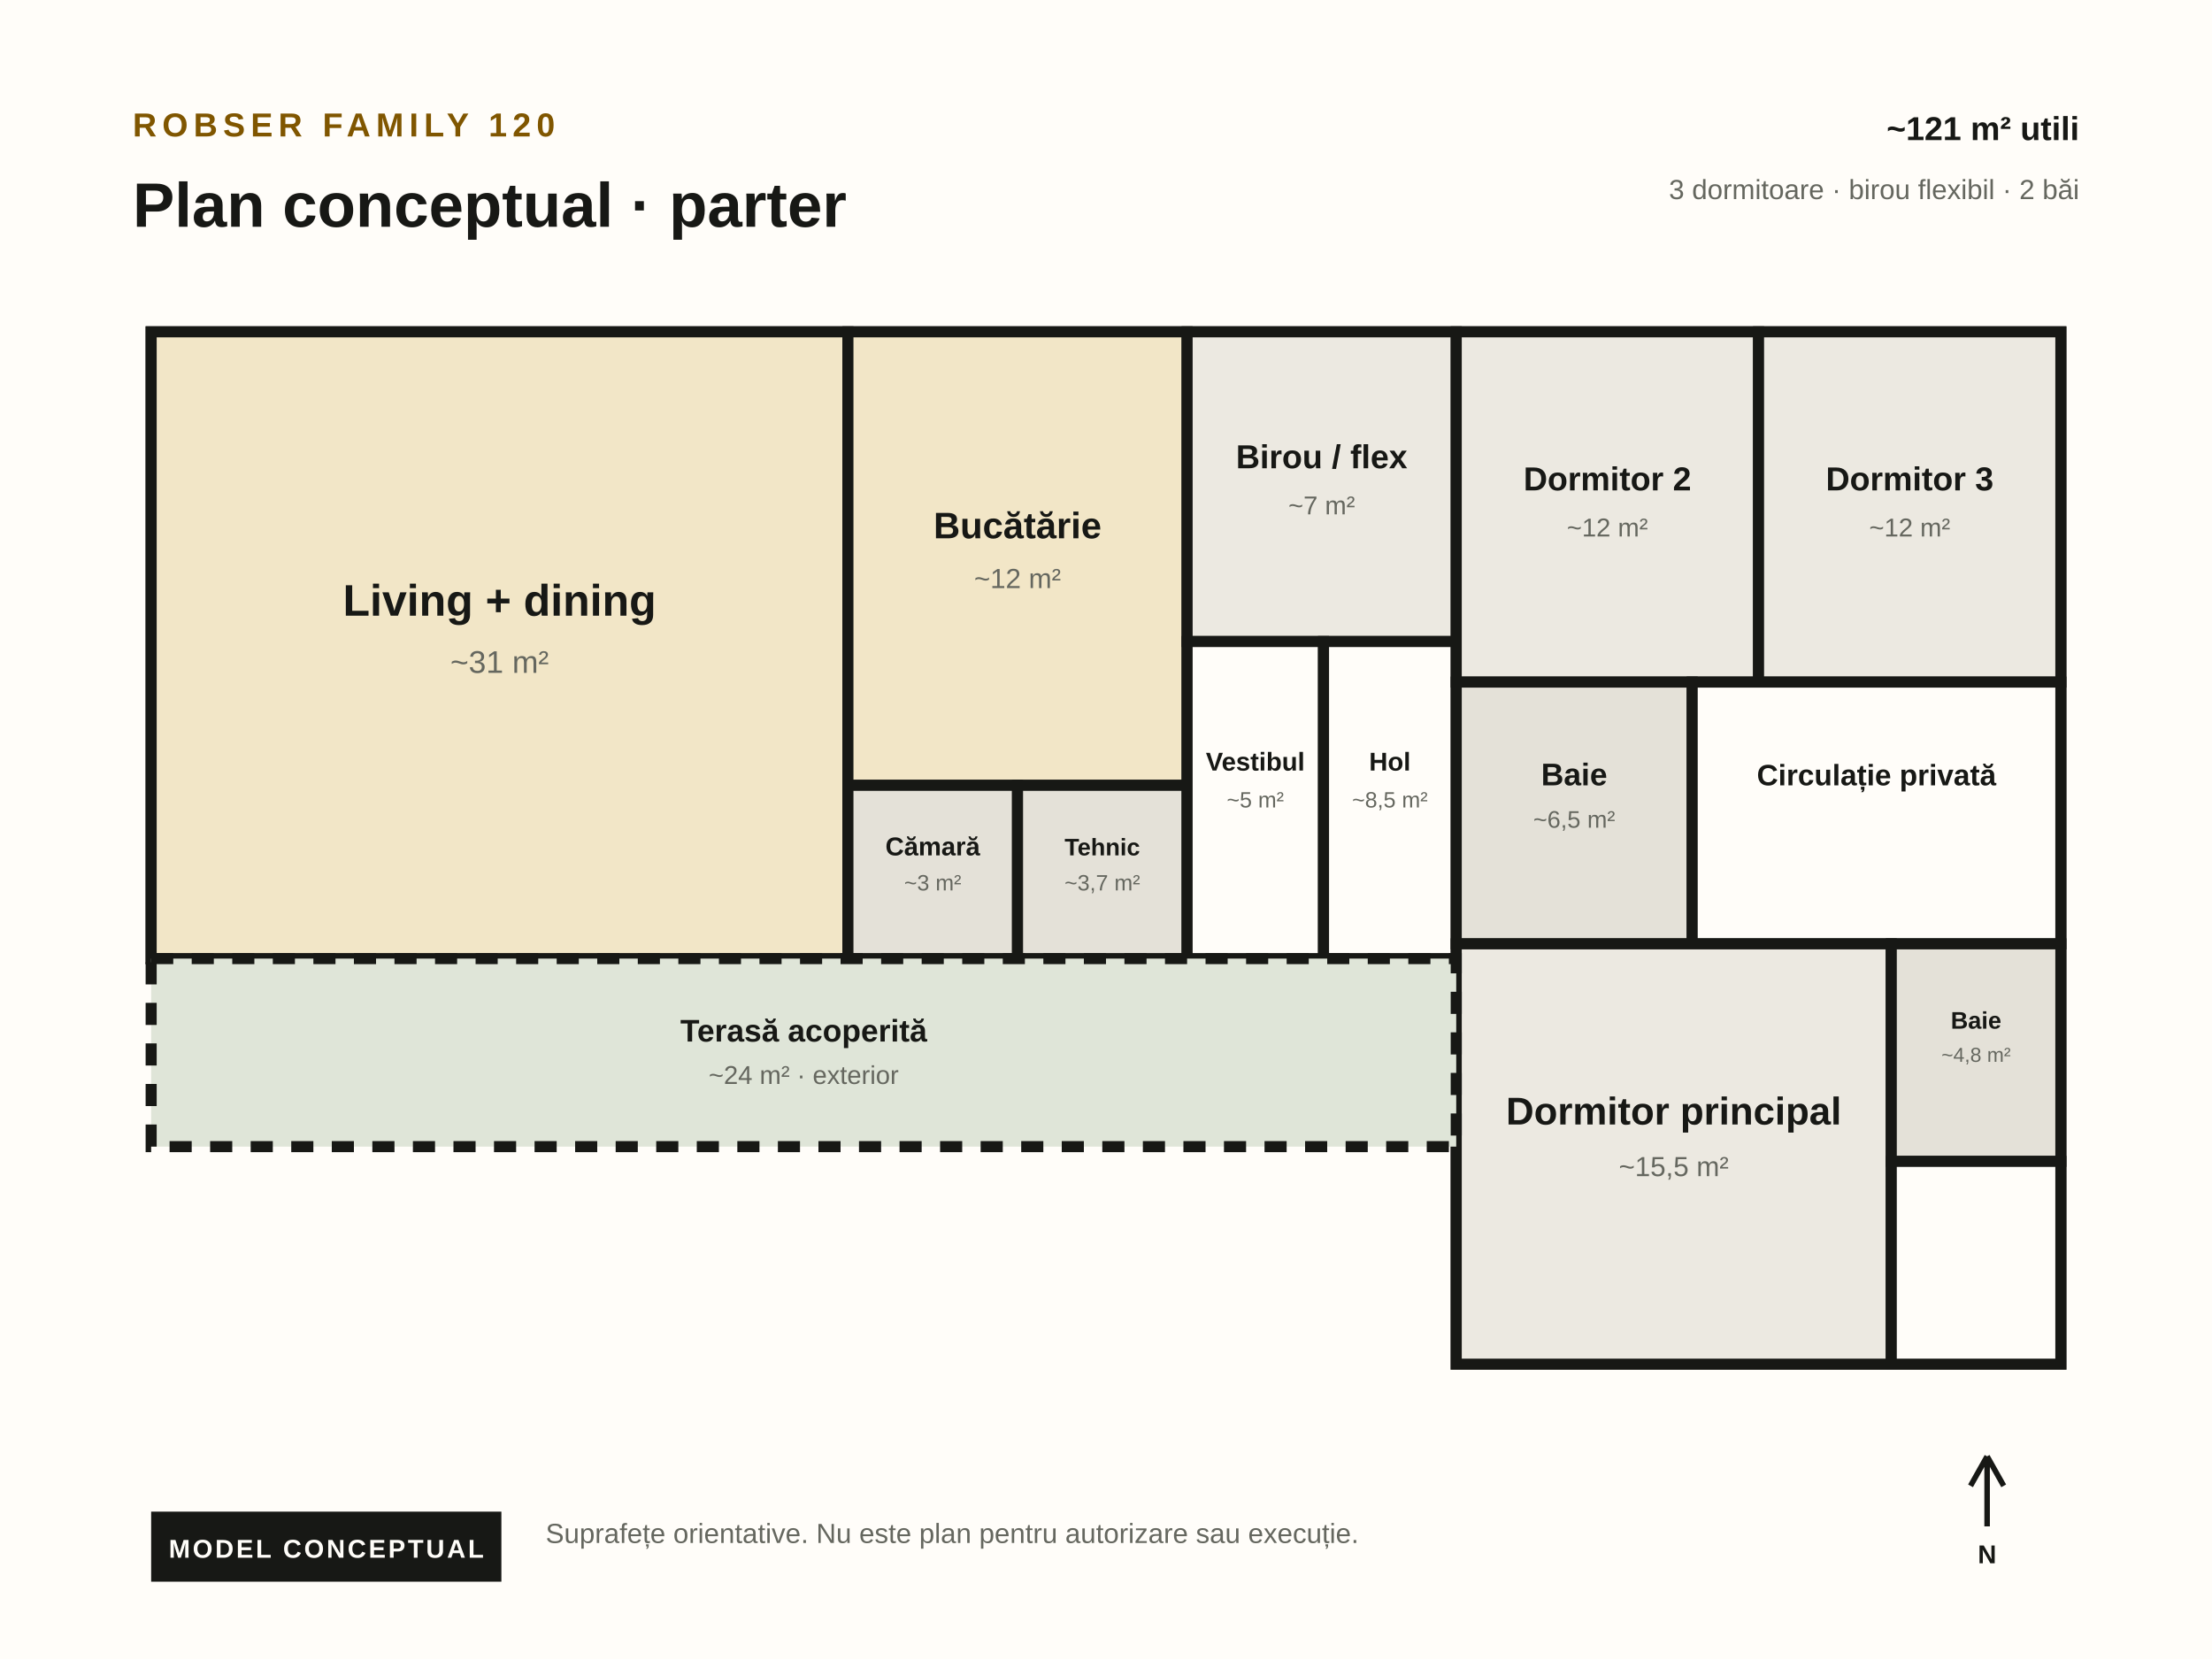
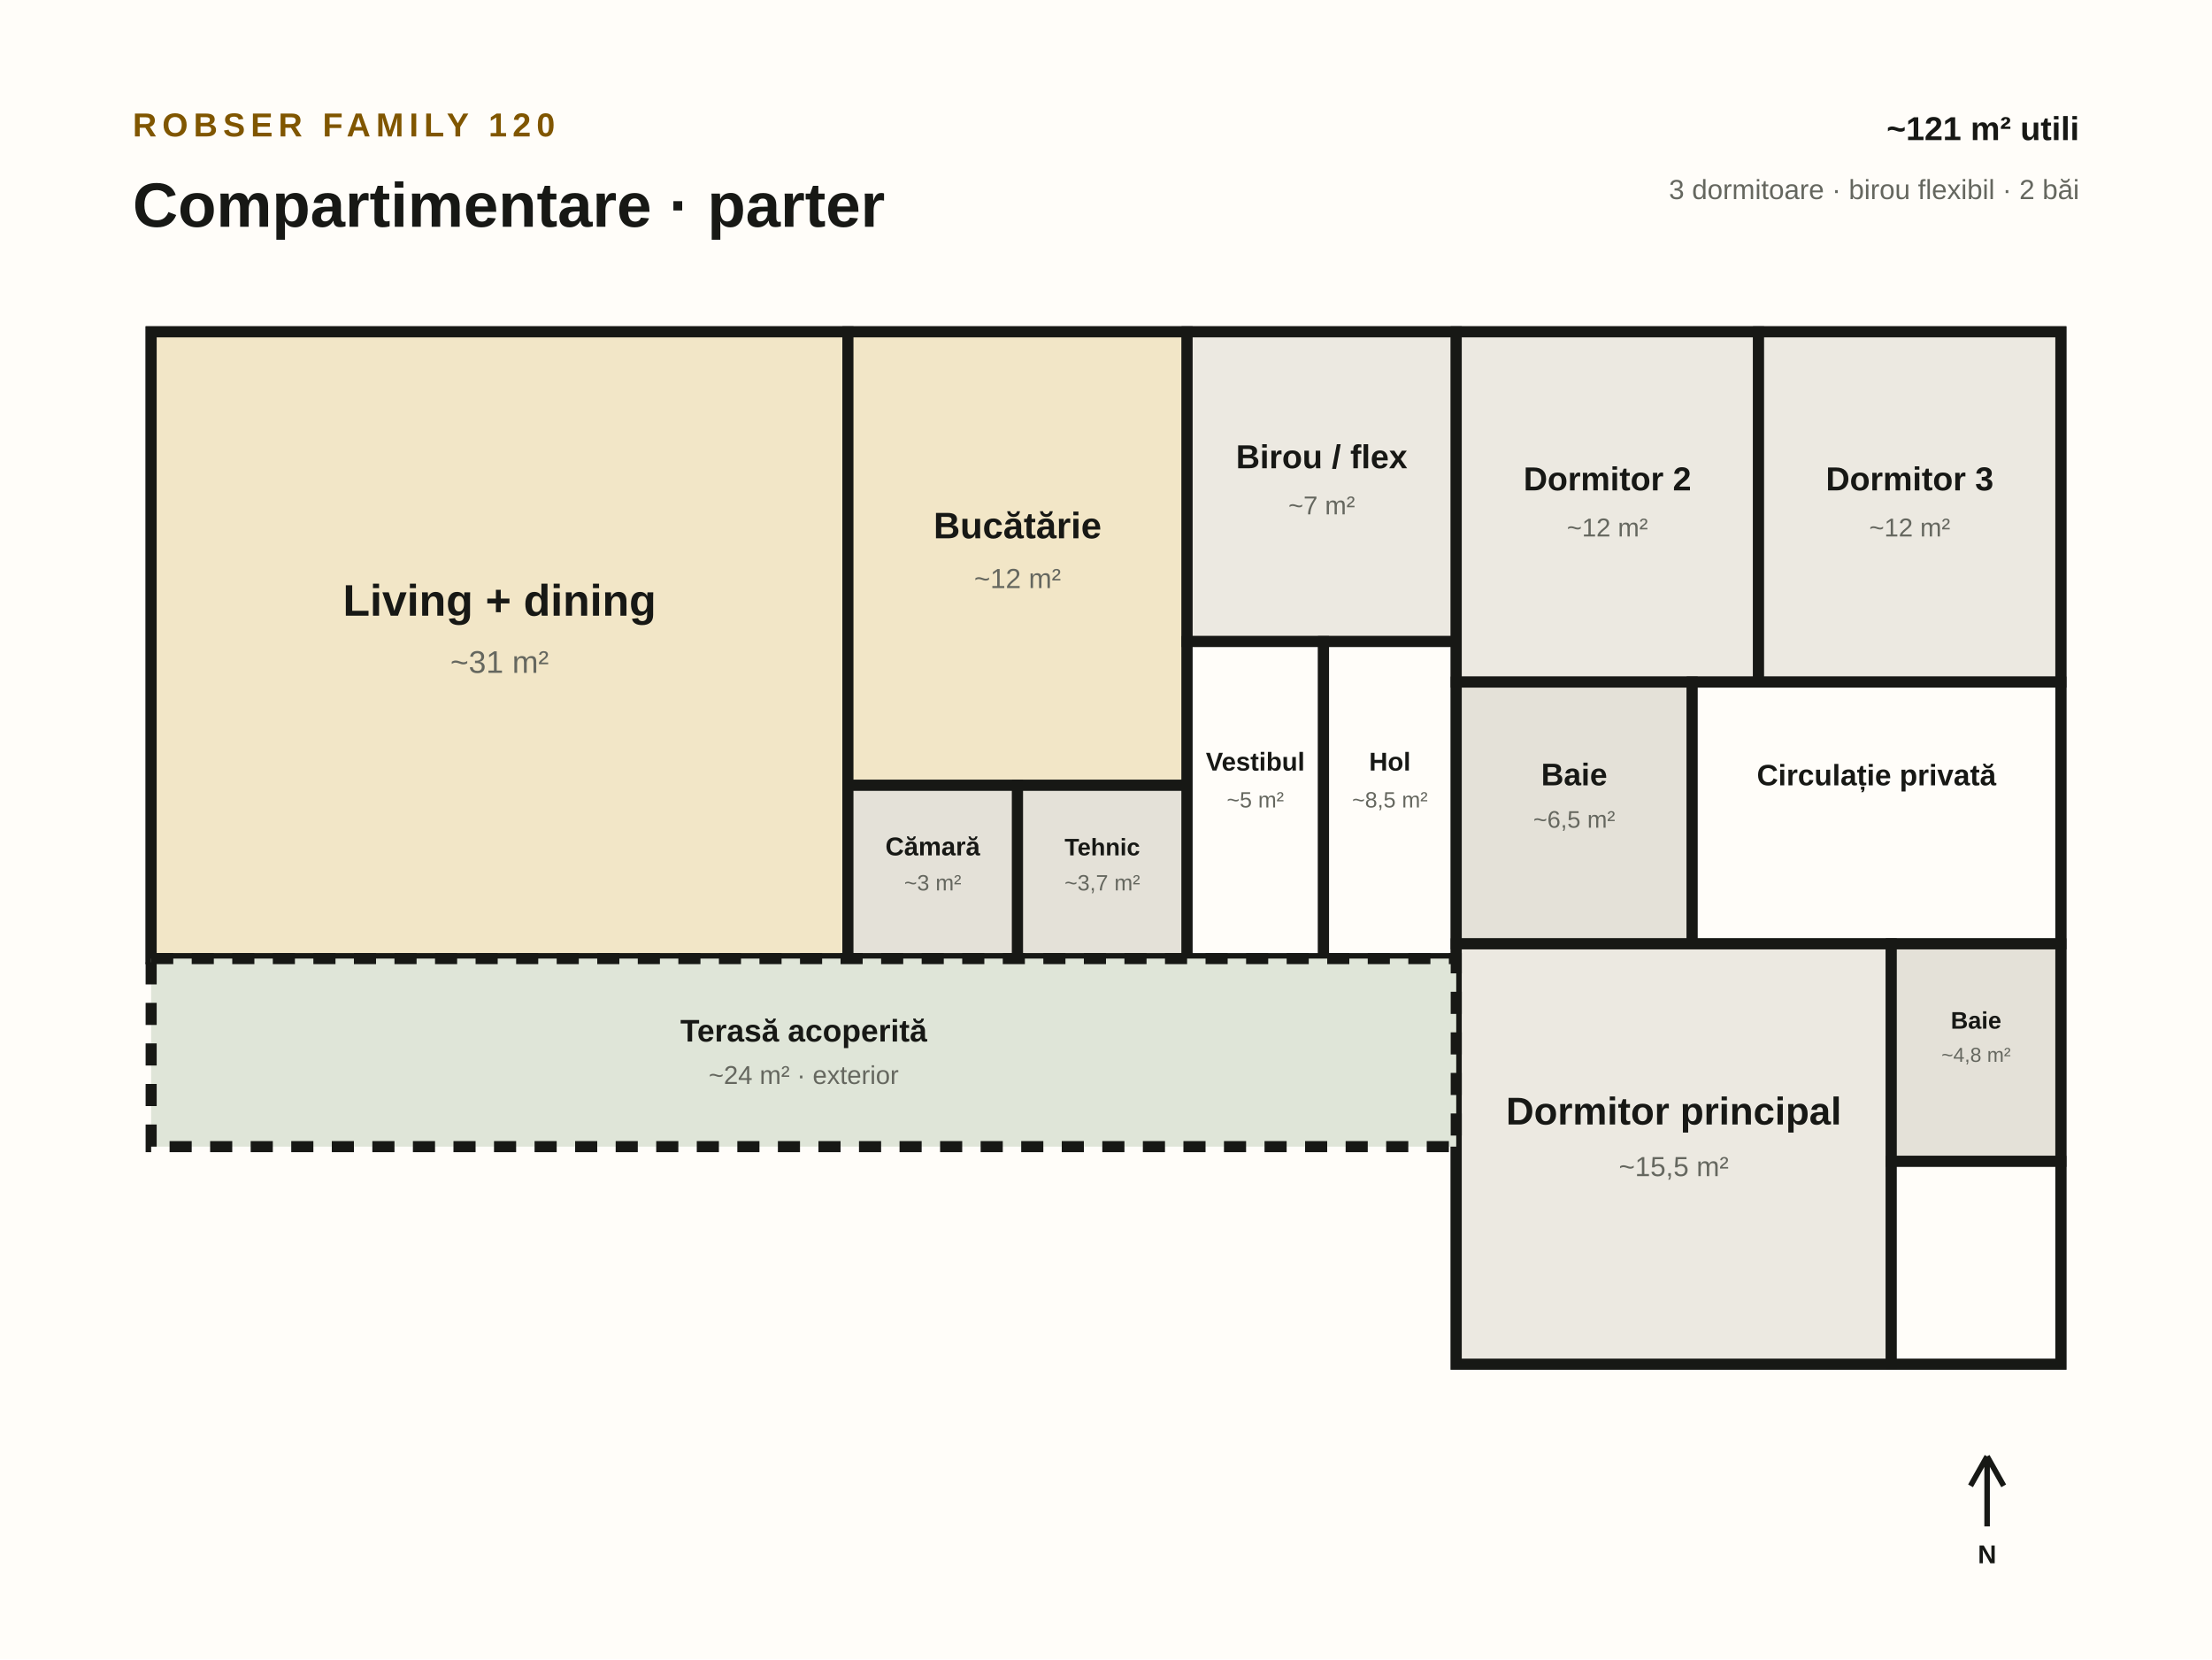
<svg xmlns="http://www.w3.org/2000/svg" width="1200" height="900" viewBox="0 0 1200 900" role="img" aria-labelledby="title desc">
  <rect width="1200" height="900" fill="#fffdf9" />
  <g font-family="Arial, Helvetica, sans-serif" fill="#171815">
    <text x="72" y="74" font-size="18" font-weight="700" letter-spacing="3" fill="#805600">ROBSER FAMILY 120</text>
-     <text x="72" y="123" font-size="34" font-weight="700">Plan conceptual · parter</text>
+     <text x="72" y="123" font-size="34" font-weight="700">Compartimentare · parter</text>
    <text x="1128" y="76" font-size="18" font-weight="700" text-anchor="end">~121 m² utili</text>
    <text x="1128" y="108" font-size="15" text-anchor="end" fill="#65675f">3 dormitoare · birou flexibil · 2 băi</text>
  </g>
  <g stroke="#171815" stroke-width="6" stroke-linejoin="miter">
    <path d="M82 180H1118V740H790V520H82Z" fill="#f7f5f0" />
    <rect x="82" y="180" width="378" height="340" fill="#f2e6c7" />
    <rect x="460" y="180" width="184" height="246" fill="#f2e6c7" />
    <rect x="460" y="426" width="92" height="94" fill="#e4e1d8" />
    <rect x="552" y="426" width="92" height="94" fill="#e4e1d8" />
    <rect x="644" y="180" width="146" height="168" fill="#ece9e1" />
    <rect x="644" y="348" width="74" height="172" fill="#fffdf9" />
    <rect x="718" y="348" width="72" height="172" fill="#fffdf9" />
    <rect x="790" y="180" width="164" height="190" fill="#ece9e1" />
    <rect x="954" y="180" width="164" height="190" fill="#ece9e1" />
    <rect x="790" y="370" width="128" height="142" fill="#e4e1d8" />
    <rect x="918" y="370" width="200" height="142" fill="#fffdf9" />
    <rect x="790" y="512" width="236" height="228" fill="#ece9e1" />
    <rect x="1026" y="512" width="92" height="118" fill="#e4e1d8" />
    <rect x="1026" y="630" width="92" height="110" fill="#fffdf9" />
    <rect x="82" y="520" width="708" height="102" fill="#dfe5d8" stroke-dasharray="12 10" />
  </g>
  <g font-family="Arial, Helvetica, sans-serif" text-anchor="middle" fill="#171815">
    <g transform="translate(271 334)">
      <text font-size="24" font-weight="700">Living + dining</text>
      <text y="31" font-size="17" fill="#65675f">~31 m²</text>
    </g>
    <g transform="translate(552 292)">
      <text font-size="20" font-weight="700">Bucătărie</text>
      <text y="27" font-size="15" fill="#65675f">~12 m²</text>
    </g>
    <g transform="translate(506 464)">
      <text font-size="14" font-weight="700">Cămară</text>
      <text y="19" font-size="12" fill="#65675f">~3 m²</text>
    </g>
    <g transform="translate(598 464)">
      <text font-size="13" font-weight="700">Tehnic</text>
      <text y="19" font-size="12" fill="#65675f">~3,7 m²</text>
    </g>
    <g transform="translate(717 254)">
      <text font-size="18" font-weight="700">Birou / flex</text>
      <text y="25" font-size="14" fill="#65675f">~7 m²</text>
    </g>
    <g transform="translate(681 418)">
      <text font-size="14" font-weight="700">Vestibul</text>
      <text y="20" font-size="12" fill="#65675f">~5 m²</text>
    </g>
    <g transform="translate(754 418)">
      <text font-size="14" font-weight="700">Hol</text>
      <text y="20" font-size="12" fill="#65675f">~8,5 m²</text>
    </g>
    <g transform="translate(872 266)">
      <text font-size="18" font-weight="700">Dormitor 2</text>
      <text y="25" font-size="14" fill="#65675f">~12 m²</text>
    </g>
    <g transform="translate(1036 266)">
      <text font-size="18" font-weight="700">Dormitor 3</text>
      <text y="25" font-size="14" fill="#65675f">~12 m²</text>
    </g>
    <g transform="translate(854 426)">
      <text font-size="17" font-weight="700">Baie</text>
      <text y="23" font-size="13" fill="#65675f">~6,5 m²</text>
    </g>
    <g transform="translate(1018 426)">
      <text font-size="16" font-weight="700">Circulație privată</text>
    </g>
    <g transform="translate(908 610)">
      <text font-size="21" font-weight="700">Dormitor principal</text>
      <text y="28" font-size="15" fill="#65675f">~15,5 m²</text>
    </g>
    <g transform="translate(1072 558)">
      <text font-size="13" font-weight="700">Baie</text>
      <text y="18" font-size="11" fill="#65675f">~4,8 m²</text>
    </g>
    <g transform="translate(436 565)">
      <text font-size="17" font-weight="700">Terasă acoperită</text>
      <text y="23" font-size="14" fill="#65675f">~24 m² · exterior</text>
    </g>
  </g>
  <g font-family="Arial, Helvetica, sans-serif">
-     <g transform="translate(82 820)">
-       <rect width="190" height="38" fill="#171815" />
-       <text x="95" y="25" fill="#fffdf9" font-size="14" font-weight="700" text-anchor="middle" letter-spacing="1.3">MODEL CONCEPTUAL</text>
-     </g>
-     <text x="296" y="837" fill="#65675f" font-size="15">Suprafețe orientative. Nu este plan pentru autorizare sau execuție.</text>
    <g transform="translate(1078 790)" fill="#171815" text-anchor="middle">
      <path d="M0 38V0M0 0L-9 16M0 0L9 16" stroke="#171815" stroke-width="3" fill="none" />
      <text y="58" font-size="14" font-weight="700">N</text>
    </g>
  </g>
</svg>
